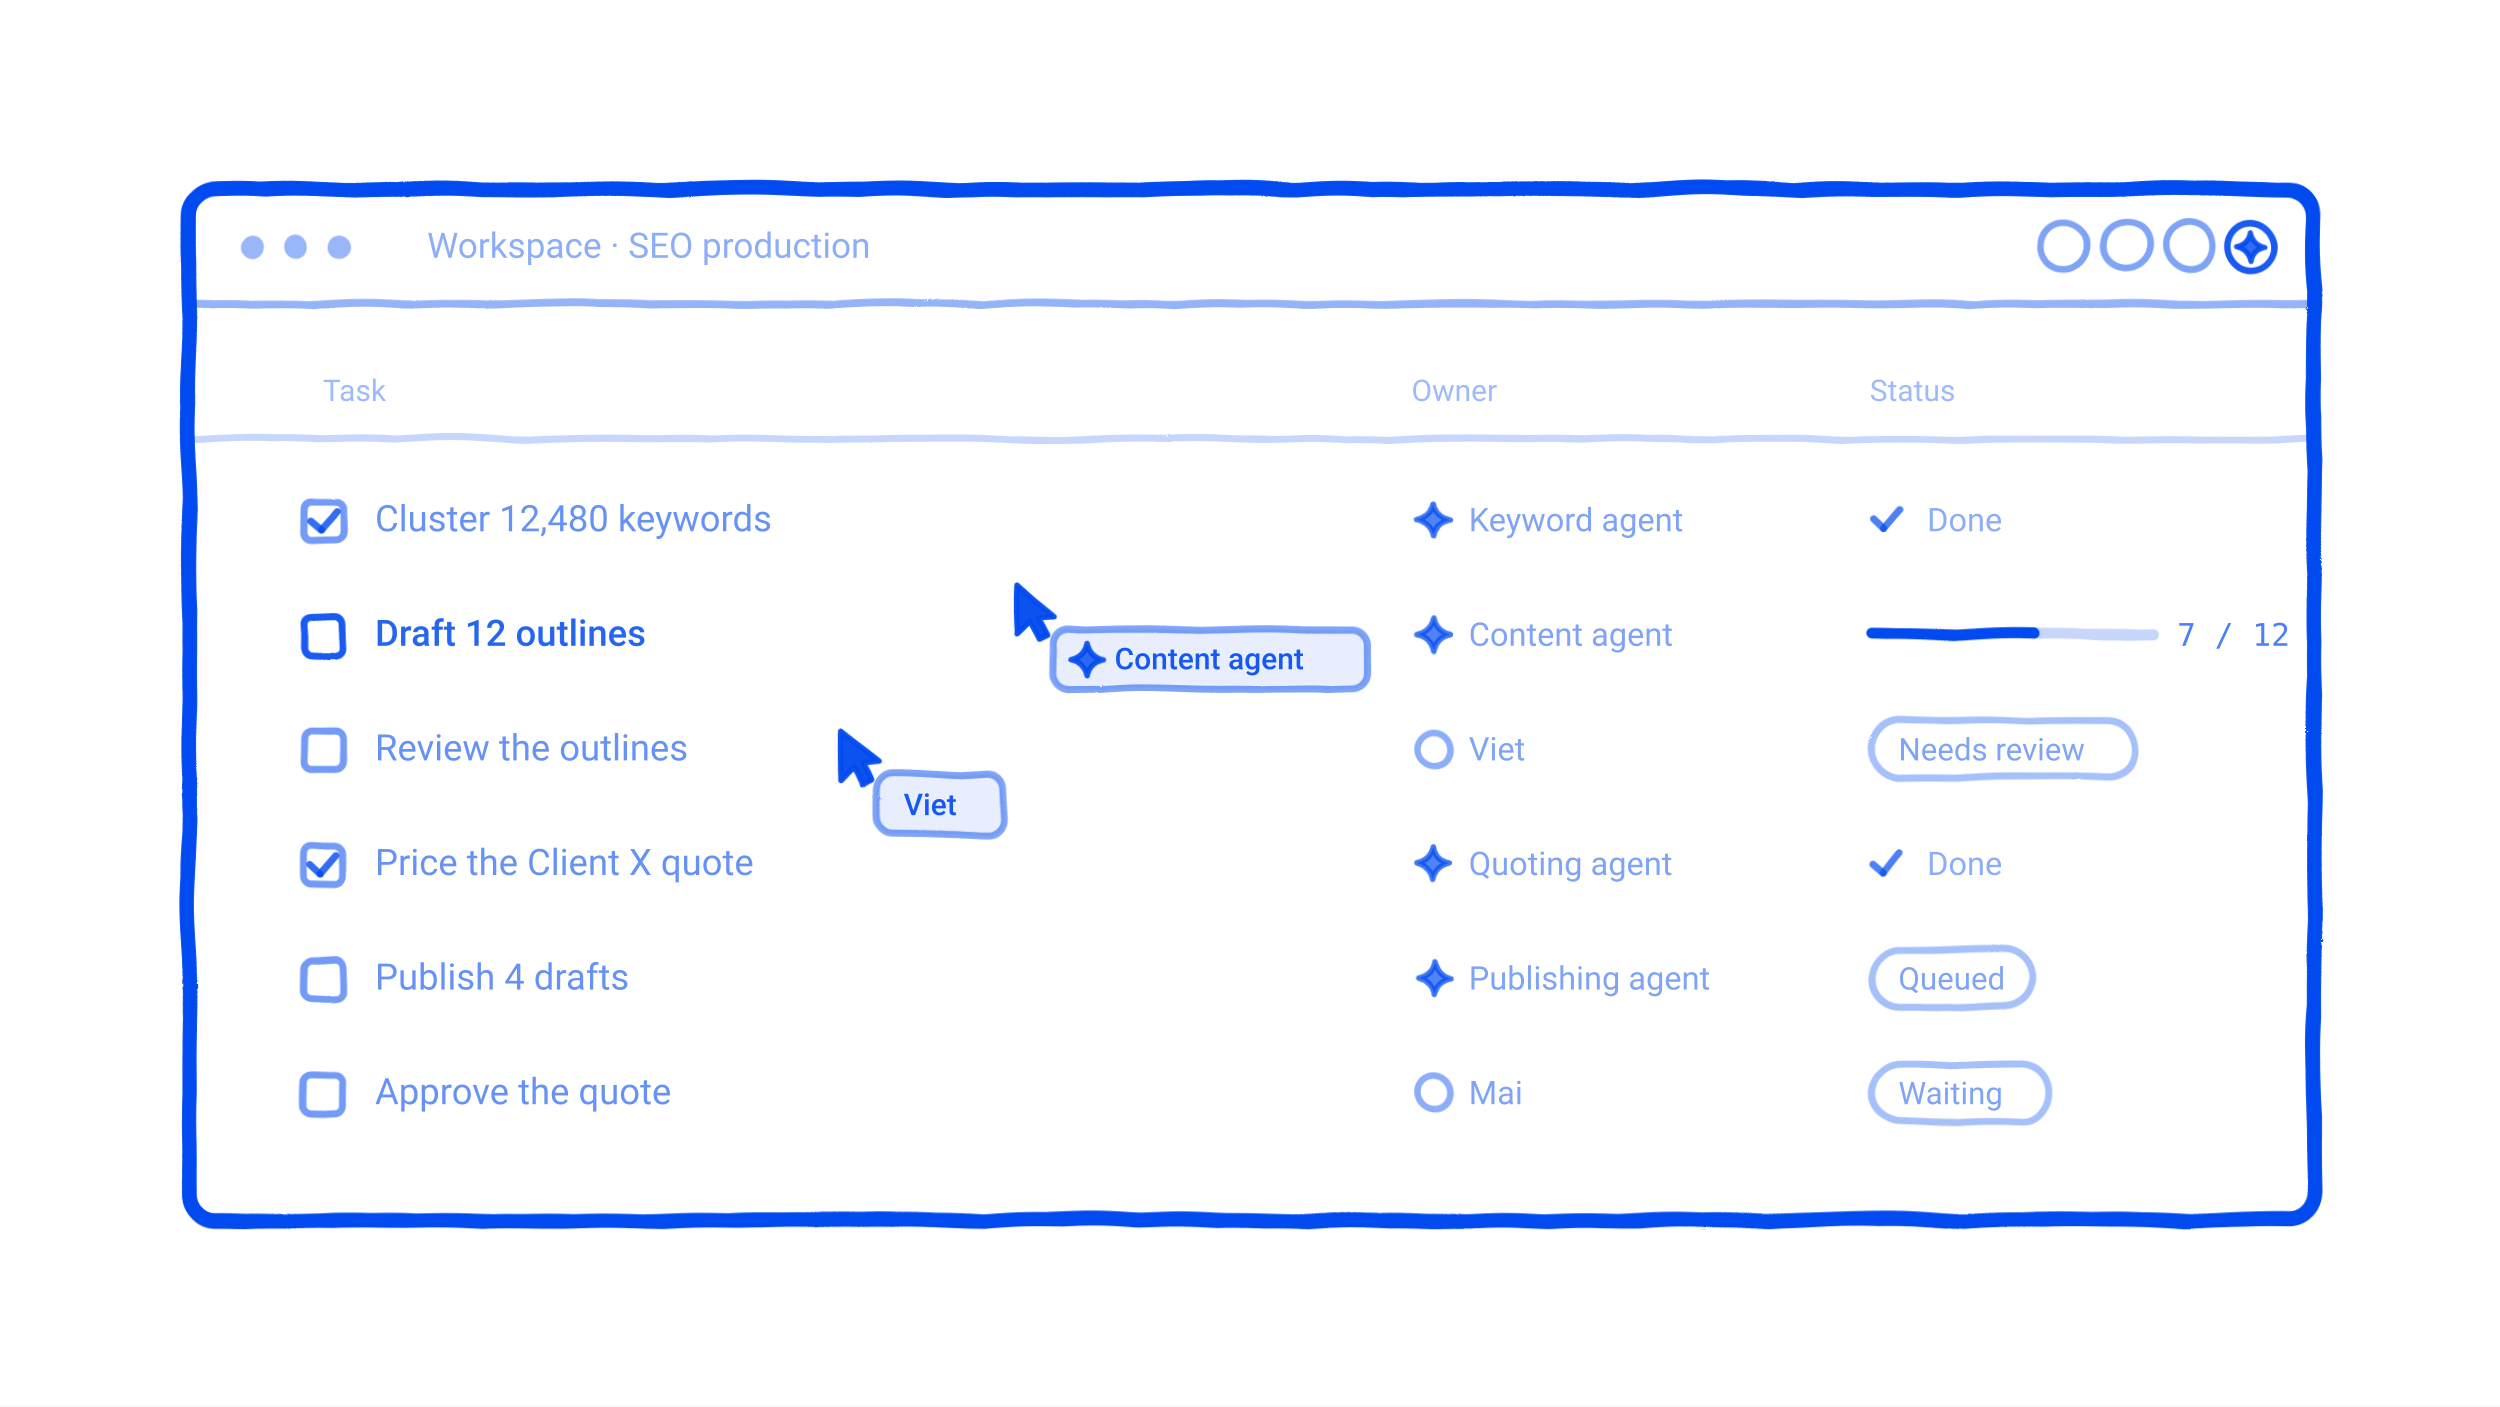
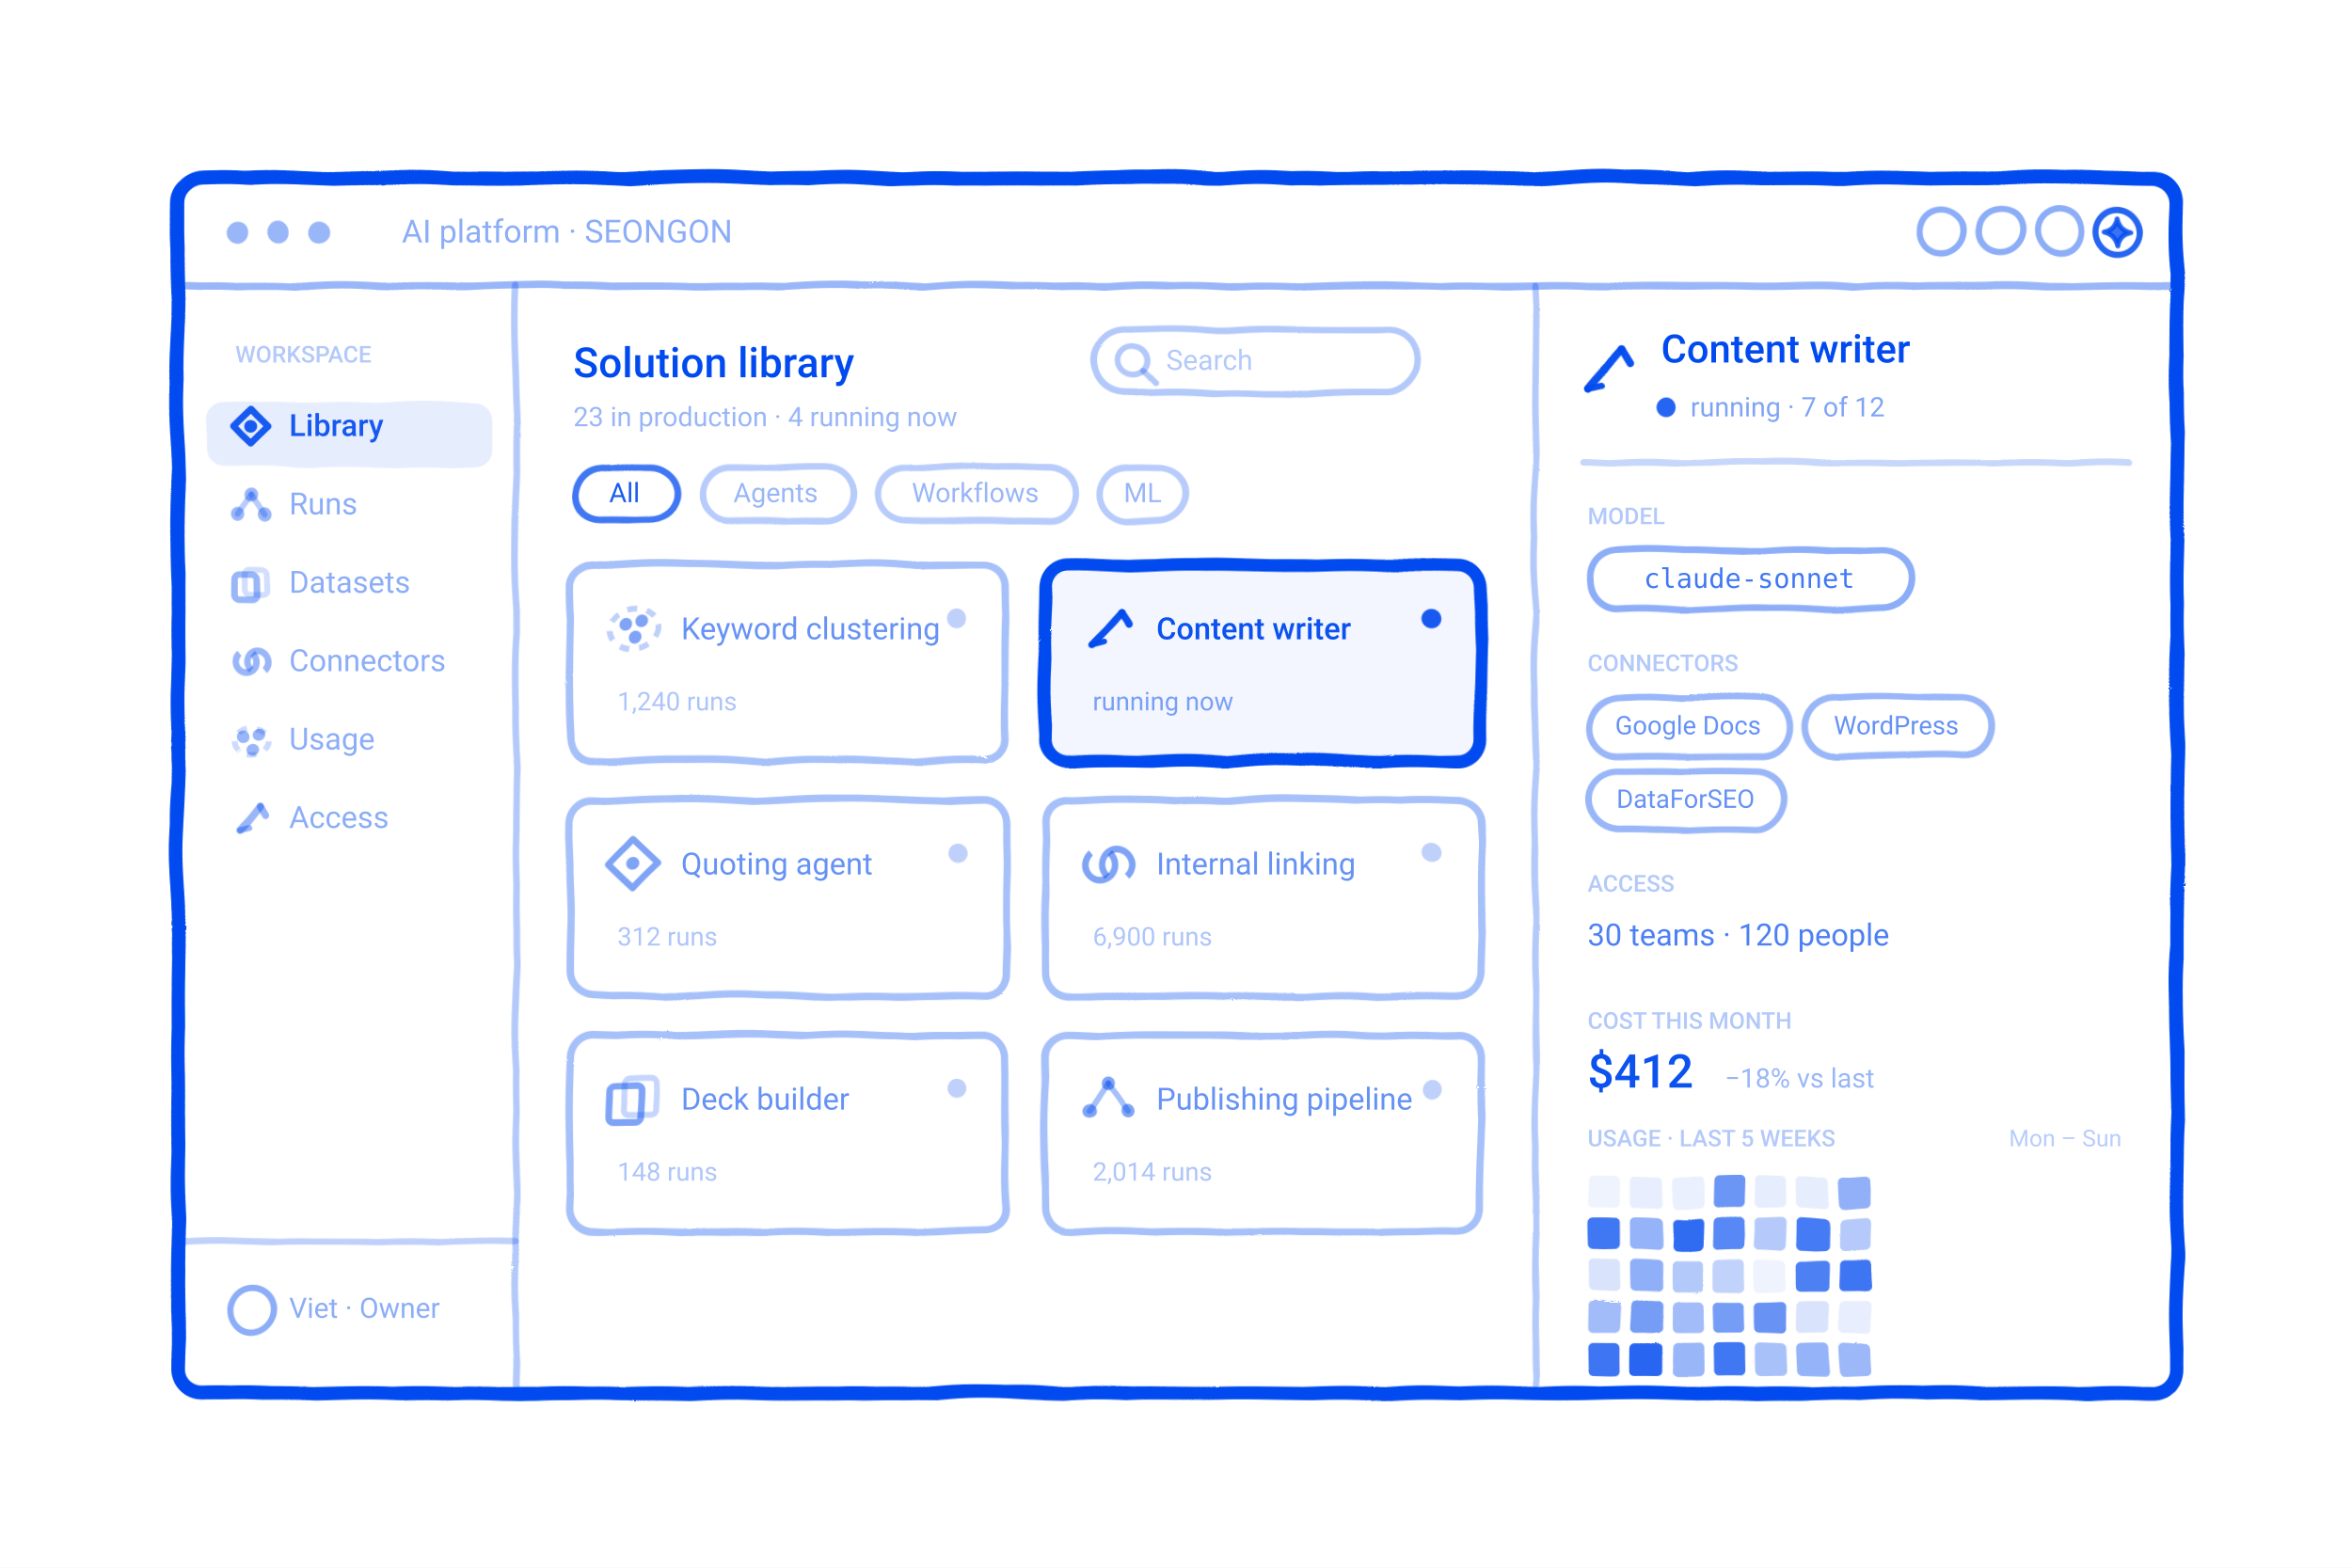
- <svg xmlns="http://www.w3.org/2000/svg" viewBox="0 0 960 540" width="960" height="540" role="img" stroke-linejoin="round">
+ <svg xmlns="http://www.w3.org/2000/svg" viewBox="0 0 960 640" width="960" height="640" role="img" stroke-linejoin="round">
  <defs>
    <filter id="rough" x="-20%" y="-20%" width="140%" height="140%">
      <feTurbulence type="turbulence" baseFrequency="0.016" numOctaves="2" seed="7" result="n" />
      <feDisplacementMap in="SourceGraphic" in2="n" scale="2.4" xChannelSelector="R" yChannelSelector="G" />
    </filter>
  </defs>
-   <rect width="960" height="540" fill="#FFFFFF" />
+   <rect width="960" height="640" fill="#FFFFFF" />
  <g filter="url(#rough)">
-     <rect x="72.0" y="72.0" width="816.0" height="396.0" rx="10" fill="none" stroke="#004AEF" stroke-opacity="1.00" stroke-width="5.7" />
-     <path d="M72.0,116.0 L888.0,116.0" fill="none" stroke="#004AEF" stroke-opacity="0.42" stroke-width="3.0" stroke-linecap="round" />
+     <rect x="72.0" y="72.0" width="816.0" height="496.0" rx="10" fill="none" stroke="#004AEF" stroke-opacity="1.00" stroke-width="5.7" />
+     <path d="M72.0,116.0 L888.0,116.0" fill="none" stroke="#004AEF" stroke-opacity="0.40" stroke-width="3.0" stroke-linecap="round" />
    <circle cx="96.0" cy="94.0" r="4.5" fill="#004AEF" fill-opacity="0.40" />
    <circle cx="113.0" cy="94.0" r="4.5" fill="#004AEF" fill-opacity="0.40" />
    <circle cx="130.0" cy="94.0" r="4.5" fill="#004AEF" fill-opacity="0.40" />
-     <circle cx="792.0" cy="94.0" r="9.0" fill="#FFFFFF" stroke="#004AEF" stroke-opacity="0.50" stroke-width="2.55" />
-     <circle cx="816.0" cy="94.0" r="9.0" fill="#FFFFFF" stroke="#004AEF" stroke-opacity="0.50" stroke-width="2.55" />
-     <circle cx="840.0" cy="94.0" r="9.0" fill="#FFFFFF" stroke="#004AEF" stroke-opacity="0.50" stroke-width="2.55" />
-     <circle cx="864.0" cy="94.0" r="9.0" fill="#FFFFFF" stroke="#004AEF" stroke-opacity="0.90" stroke-width="2.55" />
-     <path d="M864.0,88.6 Q864.9,93.1 869.4,94.0 Q864.9,94.9 864.0,99.4 Q863.1,94.9 858.6,94.0 Q863.1,93.1 864.0,88.6 Z" fill="#004AEF" fill-opacity="0.81" stroke="#004AEF" stroke-opacity="0.90" stroke-width="1.95" stroke-linejoin="round" />
-     <path d="M72.0,168.0 L888.0,168.0" fill="none" stroke="#004AEF" stroke-opacity="0.22" stroke-width="2.7" stroke-linecap="round" />
-     <rect x="116.0" y="192.0" width="15.0" height="15.0" rx="3" fill="none" stroke="#004AEF" stroke-opacity="0.55" stroke-width="2.7" />
-     <path d="M118.5,199.5 L122.5,203.1" fill="none" stroke="#004AEF" stroke-opacity="0.80" stroke-width="2.7" stroke-linecap="round" />
-     <path d="M122.5,203.1 L128.5,195.6" fill="none" stroke="#004AEF" stroke-opacity="0.80" stroke-width="2.7" stroke-linecap="round" />
-     <path d="M550.0,192.8 Q551.1,197.9 556.2,199.0 Q551.1,200.1 550.0,205.2 Q548.9,200.1 543.8,199.0 Q548.9,197.9 550.0,192.8 Z" fill="#004AEF" fill-opacity="0.68" stroke="#004AEF" stroke-opacity="0.75" stroke-width="2.1" stroke-linejoin="round" />
-     <path d="M719.0,199.0 L723.0,202.6" fill="none" stroke="#004AEF" stroke-opacity="0.70" stroke-width="2.7" stroke-linecap="round" />
-     <path d="M723.0,202.6 L729.0,195.1" fill="none" stroke="#004AEF" stroke-opacity="0.70" stroke-width="2.7" stroke-linecap="round" />
-     <rect x="116.0" y="236.0" width="15.0" height="15.0" rx="3" fill="none" stroke="#004AEF" stroke-opacity="0.90" stroke-width="2.7" />
-     <path d="M550.0,236.8 Q551.1,241.9 556.2,243.0 Q551.1,244.1 550.0,249.2 Q548.9,244.1 543.8,243.0 Q548.9,241.9 550.0,236.8 Z" fill="#004AEF" fill-opacity="0.68" stroke="#004AEF" stroke-opacity="0.75" stroke-width="2.1" stroke-linejoin="round" />
-     <path d="M718.0,243.0 L826.0,243.0" fill="none" stroke="#004AEF" stroke-opacity="0.22" stroke-width="4.2" stroke-linecap="round" />
-     <path d="M718.0,243.0 L780.6,243.0" fill="none" stroke="#004AEF" stroke-opacity="1.00" stroke-width="4.2" stroke-linecap="round" />
-     <rect x="116.0" y="280.0" width="15.0" height="15.0" rx="3" fill="none" stroke="#004AEF" stroke-opacity="0.55" stroke-width="2.7" />
-     <circle cx="550.0" cy="287.0" r="6.5" fill="#FFFFFF" stroke="#004AEF" stroke-opacity="0.45" stroke-width="2.55" />
-     <rect x="718.0" y="276.0" width="101.2" height="22.0" rx="11" fill="none" stroke="#004AEF" stroke-opacity="0.35" stroke-width="2.7" />
-     <rect x="116.0" y="324.0" width="15.0" height="15.0" rx="3" fill="none" stroke="#004AEF" stroke-opacity="0.55" stroke-width="2.7" />
-     <path d="M118.5,331.5 L122.5,335.1" fill="none" stroke="#004AEF" stroke-opacity="0.80" stroke-width="2.7" stroke-linecap="round" />
-     <path d="M122.5,335.1 L128.5,327.6" fill="none" stroke="#004AEF" stroke-opacity="0.80" stroke-width="2.7" stroke-linecap="round" />
-     <path d="M550.0,324.8 Q551.1,329.9 556.2,331.0 Q551.1,332.1 550.0,337.2 Q548.9,332.1 543.8,331.0 Q548.9,329.9 550.0,324.8 Z" fill="#004AEF" fill-opacity="0.68" stroke="#004AEF" stroke-opacity="0.75" stroke-width="2.1" stroke-linejoin="round" />
-     <path d="M719.0,331.0 L723.0,334.6" fill="none" stroke="#004AEF" stroke-opacity="0.70" stroke-width="2.7" stroke-linecap="round" />
-     <path d="M723.0,334.6 L729.0,327.1" fill="none" stroke="#004AEF" stroke-opacity="0.70" stroke-width="2.7" stroke-linecap="round" />
-     <rect x="116.0" y="368.0" width="15.0" height="15.0" rx="3" fill="none" stroke="#004AEF" stroke-opacity="0.55" stroke-width="2.7" />
-     <path d="M550.0,368.8 Q551.1,373.9 556.2,375.0 Q551.1,376.1 550.0,381.2 Q548.9,376.1 543.8,375.0 Q548.9,373.9 550.0,368.8 Z" fill="#004AEF" fill-opacity="0.68" stroke="#004AEF" stroke-opacity="0.75" stroke-width="2.1" stroke-linejoin="round" />
-     <rect x="718.0" y="364.0" width="61.6" height="22.0" rx="11" fill="none" stroke="#004AEF" stroke-opacity="0.35" stroke-width="2.7" />
-     <rect x="116.0" y="412.0" width="15.0" height="15.0" rx="3" fill="none" stroke="#004AEF" stroke-opacity="0.55" stroke-width="2.7" />
-     <circle cx="550.0" cy="419.0" r="6.5" fill="#FFFFFF" stroke="#004AEF" stroke-opacity="0.45" stroke-width="2.55" />
-     <rect x="718.0" y="408.0" width="68.2" height="22.0" rx="11" fill="none" stroke="#004AEF" stroke-opacity="0.35" stroke-width="2.7" />
-     <path d="M390,224 L390,243 L395.2,238.2 L398.6,245 L402,243.4 L398.6,236.8 L404.6,236.4 Z" fill="#004AEF" fill-opacity="0.95" stroke="#004AEF" stroke-opacity="0.95" stroke-width="2.1" stroke-linejoin="round" />
-     <rect x="404.0" y="241.0" width="121.1" height="23.0" rx="6" fill="#FFFFFF" />
-     <rect x="404.0" y="241.0" width="121.1" height="23.0" rx="6" fill="#004AEF" fill-opacity="0.09" stroke="#004AEF" stroke-opacity="0.50" stroke-width="2.7" />
-     <path d="M417.0,246.3 Q418.1,251.4 423.2,252.5 Q418.1,253.6 417.0,258.7 Q415.9,253.6 410.8,252.5 Q415.9,251.4 417.0,246.3 Z" fill="#004AEF" fill-opacity="0.81" stroke="#004AEF" stroke-opacity="0.90" stroke-width="2.1" stroke-linejoin="round" />
-     <path d="M322,280 L322,299 L327.2,294.2 L330.6,301 L334,299.4 L330.6,292.8 L336.6,292.4 Z" fill="#004AEF" fill-opacity="0.95" stroke="#004AEF" stroke-opacity="0.95" stroke-width="2.1" stroke-linejoin="round" />
-     <rect x="336.0" y="297.0" width="48.8" height="23.0" rx="6" fill="#FFFFFF" />
-     <rect x="336.0" y="297.0" width="48.8" height="23.0" rx="6" fill="#004AEF" fill-opacity="0.09" stroke="#004AEF" stroke-opacity="0.50" stroke-width="2.7" />
+     <circle cx="792.0" cy="94.0" r="9.0" fill="#FFFFFF" stroke="#004AEF" stroke-opacity="0.45" stroke-width="2.55" />
+     <circle cx="816.0" cy="94.0" r="9.0" fill="#FFFFFF" stroke="#004AEF" stroke-opacity="0.45" stroke-width="2.55" />
+     <circle cx="840.0" cy="94.0" r="9.0" fill="#FFFFFF" stroke="#004AEF" stroke-opacity="0.45" stroke-width="2.55" />
+     <circle cx="864.0" cy="94.0" r="9.0" fill="#FFFFFF" stroke="#004AEF" stroke-opacity="0.85" stroke-width="2.55" />
+     <path d="M864.0,88.6 Q864.9,93.1 869.4,94.0 Q864.9,94.9 864.0,99.4 Q863.1,94.9 858.6,94.0 Q863.1,93.1 864.0,88.6 Z" fill="#004AEF" fill-opacity="0.77" stroke="#004AEF" stroke-opacity="0.85" stroke-width="1.95" stroke-linejoin="round" />
+     <path d="M210.0,116.0 L210.0,568.0" fill="none" stroke="#004AEF" stroke-opacity="0.30" stroke-width="2.7" stroke-linecap="round" />
+     <rect x="84.0" y="164.0" width="116.0" height="26.0" rx="7" fill="#004AEF" fill-opacity="0.10" stroke="#004AEF" stroke-opacity="0.00" stroke-width="3.0" />
+     <path d="M102,167 L109,174 L102,181 L95,174 Z" fill="none" stroke="#004AEF" stroke-opacity="0.90" stroke-width="2.7" stroke-linejoin="round" />
+     <circle cx="102.0" cy="174.0" r="2.6" fill="#004AEF" fill-opacity="0.90" />
+     <path d="M96.4,209.5 L102.0,201.8" fill="none" stroke="#004AEF" stroke-opacity="0.28" stroke-width="2.4" stroke-linecap="round" />
+     <path d="M102.0,201.8 L107.6,209.5" fill="none" stroke="#004AEF" stroke-opacity="0.28" stroke-width="2.4" stroke-linecap="round" />
+     <circle cx="96.4" cy="209.5" r="2.8" fill="#004AEF" fill-opacity="0.40" />
+     <circle cx="102.0" cy="201.8" r="2.8" fill="#004AEF" fill-opacity="0.40" />
+     <circle cx="107.6" cy="209.5" r="2.8" fill="#004AEF" fill-opacity="0.40" />
+     <rect x="99.2" y="232.1" width="9.1" height="10.5" rx="2" fill="none" stroke="#004AEF" stroke-opacity="0.18" stroke-width="2.4" />
+     <rect x="95.0" y="234.2" width="9.1" height="10.5" rx="2" fill="none" stroke="#004AEF" stroke-opacity="0.40" stroke-width="2.7" />
+     <path d="M102.3,266.7 A4.34,4.34 0 1 1 96.8,266.7" fill="none" stroke="#004AEF" stroke-opacity="0.40" stroke-width="2.7" stroke-linecap="butt" />
+     <path d="M101.7,273.3 A4.34,4.34 0 1 1 107.2,273.3" fill="none" stroke="#004AEF" stroke-opacity="0.40" stroke-width="2.7" stroke-linecap="butt" />
+     <ellipse cx="102.0" cy="302.0" rx="7.0" ry="5.7" fill="none" stroke="#004AEF" stroke-opacity="0.20" stroke-width="2.4" stroke-dasharray="4 4" />
+     <circle cx="98.5" cy="300.0" r="2.6" fill="#004AEF" fill-opacity="0.40" />
+     <circle cx="105.0" cy="299.0" r="2.6" fill="#004AEF" fill-opacity="0.40" />
+     <circle cx="102.5" cy="305.5" r="2.6" fill="#004AEF" fill-opacity="0.40" />
+     <path d="M97.1,338.9 L105.5,329.1" fill="none" stroke="#004AEF" stroke-opacity="0.40" stroke-width="3.0" stroke-linecap="round" />
+     <path d="M105.5,329.1 L107.6,332.6" fill="none" stroke="#004AEF" stroke-opacity="0.40" stroke-width="3.0" stroke-linecap="round" />
+     <path d="M97.1,338.9 L100.6,337.9" fill="none" stroke="#004AEF" stroke-opacity="0.40" stroke-width="2.4" stroke-linecap="round" />
+     <path d="M72.0,506.0 L210.0,506.0" fill="none" stroke="#004AEF" stroke-opacity="0.25" stroke-width="2.7" stroke-linecap="round" />
+     <circle cx="102.0" cy="534.0" r="9.0" fill="#FFFFFF" stroke="#004AEF" stroke-opacity="0.45" stroke-width="2.55" />
+     <rect x="446.0" y="134.0" width="132.0" height="26.0" rx="13.0" fill="none" stroke="#004AEF" stroke-opacity="0.30" stroke-width="2.7" />
+     <circle cx="462.0" cy="147.0" r="6.0" fill="none" stroke="#004AEF" stroke-opacity="0.30" stroke-width="2.4" />
+     <path d="M466.3,151.3 L471.3,156.3" fill="none" stroke="#004AEF" stroke-opacity="0.30" stroke-width="2.4" stroke-linecap="round" />
+     <rect x="234.0" y="190.0" width="41.8" height="22.0" rx="11.0" fill="none" stroke="#004AEF" stroke-opacity="0.75" stroke-width="2.7" />
+     <rect x="285.8" y="190.0" width="61.6" height="22.0" rx="11.0" fill="none" stroke="#004AEF" stroke-opacity="0.28" stroke-width="2.7" />
+     <rect x="357.4" y="190.0" width="81.4" height="22.0" rx="11.0" fill="none" stroke="#004AEF" stroke-opacity="0.28" stroke-width="2.7" />
+     <rect x="448.8" y="190.0" width="35.2" height="22.0" rx="11.0" fill="none" stroke="#004AEF" stroke-opacity="0.28" stroke-width="2.7" />
+     <rect x="232.0" y="230.0" width="178.0" height="80.0" rx="9" fill="none" stroke="#004AEF" stroke-opacity="0.35" stroke-width="3.0" />
+     <ellipse cx="258.0" cy="256.0" rx="10.0" ry="8.2" fill="none" stroke="#004AEF" stroke-opacity="0.25" stroke-width="2.4" stroke-dasharray="4 4" />
+     <circle cx="254.5" cy="254.0" r="2.6" fill="#004AEF" fill-opacity="0.50" />
+     <circle cx="261.0" cy="253.0" r="2.6" fill="#004AEF" fill-opacity="0.50" />
+     <circle cx="258.5" cy="259.5" r="2.6" fill="#004AEF" fill-opacity="0.50" />
+     <circle cx="390.0" cy="252.0" r="4.0" fill="#004AEF" fill-opacity="0.25" />
+     <rect x="426.0" y="230.0" width="178.0" height="80.0" rx="9" fill="#004AEF" fill-opacity="0.05" stroke="#004AEF" stroke-opacity="1.00" stroke-width="5.1" />
+     <path d="M445.0,263.0 L457.0,249.0" fill="none" stroke="#004AEF" stroke-opacity="0.95" stroke-width="3.0" stroke-linecap="round" />
+     <path d="M457.0,249.0 L460.0,254.0" fill="none" stroke="#004AEF" stroke-opacity="0.95" stroke-width="3.0" stroke-linecap="round" />
+     <path d="M445.0,263.0 L450.0,261.5" fill="none" stroke="#004AEF" stroke-opacity="0.95" stroke-width="2.4" stroke-linecap="round" />
+     <circle cx="584.0" cy="252.0" r="4.0" fill="#004AEF" fill-opacity="0.90" />
+     <rect x="232.0" y="326.0" width="178.0" height="80.0" rx="9" fill="none" stroke="#004AEF" stroke-opacity="0.35" stroke-width="3.0" />
+     <path d="M258,342 L268,352 L258,362 L248,352 Z" fill="none" stroke="#004AEF" stroke-opacity="0.50" stroke-width="2.7" stroke-linejoin="round" />
+     <circle cx="258.0" cy="352.0" r="2.6" fill="#004AEF" fill-opacity="0.50" />
+     <circle cx="390.0" cy="348.0" r="4.0" fill="#004AEF" fill-opacity="0.25" />
+     <rect x="426.0" y="326.0" width="178.0" height="80.0" rx="9" fill="none" stroke="#004AEF" stroke-opacity="0.35" stroke-width="3.0" />
+     <path d="M452.5,347.3 A6.2,6.2 0 1 1 444.5,347.3" fill="none" stroke="#004AEF" stroke-opacity="0.50" stroke-width="2.7" stroke-linecap="butt" />
+     <path d="M451.5,356.7 A6.2,6.2 0 1 1 459.5,356.7" fill="none" stroke="#004AEF" stroke-opacity="0.50" stroke-width="2.7" stroke-linecap="butt" />
+     <circle cx="584.0" cy="348.0" r="4.0" fill="#004AEF" fill-opacity="0.25" />
+     <rect x="232.0" y="422.0" width="178.0" height="80.0" rx="9" fill="none" stroke="#004AEF" stroke-opacity="0.35" stroke-width="3.0" />
+     <rect x="254.0" y="439.5" width="13.0" height="15.0" rx="2" fill="none" stroke="#004AEF" stroke-opacity="0.23" stroke-width="2.4" />
+     <rect x="248.0" y="442.5" width="13.0" height="15.0" rx="2" fill="none" stroke="#004AEF" stroke-opacity="0.50" stroke-width="2.7" />
+     <circle cx="390.0" cy="444.0" r="4.0" fill="#004AEF" fill-opacity="0.25" />
+     <rect x="426.0" y="422.0" width="178.0" height="80.0" rx="9" fill="none" stroke="#004AEF" stroke-opacity="0.35" stroke-width="3.0" />
+     <path d="M444.0,453.0 L452.0,442.0" fill="none" stroke="#004AEF" stroke-opacity="0.35" stroke-width="2.4" stroke-linecap="round" />
+     <path d="M452.0,442.0 L460.0,453.0" fill="none" stroke="#004AEF" stroke-opacity="0.35" stroke-width="2.4" stroke-linecap="round" />
+     <circle cx="444.0" cy="453.0" r="2.8" fill="#004AEF" fill-opacity="0.50" />
+     <circle cx="452.0" cy="442.0" r="2.8" fill="#004AEF" fill-opacity="0.50" />
+     <circle cx="460.0" cy="453.0" r="2.8" fill="#004AEF" fill-opacity="0.50" />
+     <circle cx="584.0" cy="444.0" r="4.0" fill="#004AEF" fill-opacity="0.25" />
+     <path d="M626.0,116.0 L626.0,568.0" fill="none" stroke="#004AEF" stroke-opacity="0.30" stroke-width="2.7" stroke-linecap="round" />
+     <path d="M647.6,158.4 L662.0,141.6" fill="none" stroke="#004AEF" stroke-opacity="0.95" stroke-width="3.0" stroke-linecap="round" />
+     <path d="M662.0,141.6 L665.6,147.6" fill="none" stroke="#004AEF" stroke-opacity="0.95" stroke-width="3.0" stroke-linecap="round" />
+     <path d="M647.6,158.4 L653.6,156.6" fill="none" stroke="#004AEF" stroke-opacity="0.95" stroke-width="2.4" stroke-linecap="round" />
+     <circle cx="680.0" cy="166.0" r="4.0" fill="#004AEF" fill-opacity="0.85" />
+     <path d="M646.0,188.0 L868.0,188.0" fill="none" stroke="#004AEF" stroke-opacity="0.22" stroke-width="2.7" stroke-linecap="round" />
+     <rect x="648.0" y="224.0" width="132.0" height="24.0" rx="12.0" fill="none" stroke="#004AEF" stroke-opacity="0.45" stroke-width="2.7" />
+     <rect x="648.0" y="284.0" width="82.0" height="24.0" rx="12.0" fill="none" stroke="#004AEF" stroke-opacity="0.40" stroke-width="2.7" />
+     <rect x="736.0" y="284.0" width="76.0" height="24.0" rx="12.0" fill="none" stroke="#004AEF" stroke-opacity="0.40" stroke-width="2.7" />
+     <rect x="648.0" y="314.0" width="80.0" height="24.0" rx="12.0" fill="none" stroke="#004AEF" stroke-opacity="0.40" stroke-width="2.7" />
+     <rect x="648.0" y="480.0" width="13.0" height="13.0" rx="2" fill="#004AEF" fill-opacity="0.07" stroke="#004AEF" stroke-opacity="0.00" stroke-width="3.0" />
+     <rect x="665.0" y="480.0" width="13.0" height="13.0" rx="2" fill="#004AEF" fill-opacity="0.09" stroke="#004AEF" stroke-opacity="0.00" stroke-width="3.0" />
+     <rect x="682.0" y="480.0" width="13.0" height="13.0" rx="2" fill="#004AEF" fill-opacity="0.08" stroke="#004AEF" stroke-opacity="0.00" stroke-width="3.0" />
+     <rect x="699.0" y="480.0" width="13.0" height="13.0" rx="2" fill="#004AEF" fill-opacity="0.58" stroke="#004AEF" stroke-opacity="0.00" stroke-width="3.0" />
+     <rect x="716.0" y="480.0" width="13.0" height="13.0" rx="2" fill="#004AEF" fill-opacity="0.10" stroke="#004AEF" stroke-opacity="0.00" stroke-width="3.0" />
+     <rect x="733.0" y="480.0" width="13.0" height="13.0" rx="2" fill="#004AEF" fill-opacity="0.10" stroke="#004AEF" stroke-opacity="0.00" stroke-width="3.0" />
+     <rect x="750.0" y="480.0" width="13.0" height="13.0" rx="2" fill="#004AEF" fill-opacity="0.43" stroke="#004AEF" stroke-opacity="0.00" stroke-width="3.0" />
+     <rect x="648.0" y="497.0" width="13.0" height="13.0" rx="2" fill="#004AEF" fill-opacity="0.75" stroke="#004AEF" stroke-opacity="0.00" stroke-width="3.0" />
+     <rect x="665.0" y="497.0" width="13.0" height="13.0" rx="2" fill="#004AEF" fill-opacity="0.42" stroke="#004AEF" stroke-opacity="0.00" stroke-width="3.0" />
+     <rect x="682.0" y="497.0" width="13.0" height="13.0" rx="2" fill="#004AEF" fill-opacity="0.81" stroke="#004AEF" stroke-opacity="0.00" stroke-width="3.0" />
+     <rect x="699.0" y="497.0" width="13.0" height="13.0" rx="2" fill="#004AEF" fill-opacity="0.66" stroke="#004AEF" stroke-opacity="0.00" stroke-width="3.0" />
+     <rect x="716.0" y="497.0" width="13.0" height="13.0" rx="2" fill="#004AEF" fill-opacity="0.29" stroke="#004AEF" stroke-opacity="0.00" stroke-width="3.0" />
+     <rect x="733.0" y="497.0" width="13.0" height="13.0" rx="2" fill="#004AEF" fill-opacity="0.73" stroke="#004AEF" stroke-opacity="0.00" stroke-width="3.0" />
+     <rect x="750.0" y="497.0" width="13.0" height="13.0" rx="2" fill="#004AEF" fill-opacity="0.29" stroke="#004AEF" stroke-opacity="0.00" stroke-width="3.0" />
+     <rect x="648.0" y="514.0" width="13.0" height="13.0" rx="2" fill="#004AEF" fill-opacity="0.15" stroke="#004AEF" stroke-opacity="0.00" stroke-width="3.0" />
+     <rect x="665.0" y="514.0" width="13.0" height="13.0" rx="2" fill="#004AEF" fill-opacity="0.44" stroke="#004AEF" stroke-opacity="0.00" stroke-width="3.0" />
+     <rect x="682.0" y="514.0" width="13.0" height="13.0" rx="2" fill="#004AEF" fill-opacity="0.30" stroke="#004AEF" stroke-opacity="0.00" stroke-width="3.0" />
+     <rect x="699.0" y="514.0" width="13.0" height="13.0" rx="2" fill="#004AEF" fill-opacity="0.24" stroke="#004AEF" stroke-opacity="0.00" stroke-width="3.0" />
+     <rect x="716.0" y="514.0" width="13.0" height="13.0" rx="2" fill="#004AEF" fill-opacity="0.07" stroke="#004AEF" stroke-opacity="0.00" stroke-width="3.0" />
+     <rect x="733.0" y="514.0" width="13.0" height="13.0" rx="2" fill="#004AEF" fill-opacity="0.70" stroke="#004AEF" stroke-opacity="0.00" stroke-width="3.0" />
+     <rect x="750.0" y="514.0" width="13.0" height="13.0" rx="2" fill="#004AEF" fill-opacity="0.76" stroke="#004AEF" stroke-opacity="0.00" stroke-width="3.0" />
+     <rect x="648.0" y="531.0" width="13.0" height="13.0" rx="2" fill="#004AEF" fill-opacity="0.37" stroke="#004AEF" stroke-opacity="0.00" stroke-width="3.0" />
+     <rect x="665.0" y="531.0" width="13.0" height="13.0" rx="2" fill="#004AEF" fill-opacity="0.54" stroke="#004AEF" stroke-opacity="0.00" stroke-width="3.0" />
+     <rect x="682.0" y="531.0" width="13.0" height="13.0" rx="2" fill="#004AEF" fill-opacity="0.37" stroke="#004AEF" stroke-opacity="0.00" stroke-width="3.0" />
+     <rect x="699.0" y="531.0" width="13.0" height="13.0" rx="2" fill="#004AEF" fill-opacity="0.54" stroke="#004AEF" stroke-opacity="0.00" stroke-width="3.0" />
+     <rect x="716.0" y="531.0" width="13.0" height="13.0" rx="2" fill="#004AEF" fill-opacity="0.59" stroke="#004AEF" stroke-opacity="0.00" stroke-width="3.0" />
+     <rect x="733.0" y="531.0" width="13.0" height="13.0" rx="2" fill="#004AEF" fill-opacity="0.15" stroke="#004AEF" stroke-opacity="0.00" stroke-width="3.0" />
+     <rect x="750.0" y="531.0" width="13.0" height="13.0" rx="2" fill="#004AEF" fill-opacity="0.09" stroke="#004AEF" stroke-opacity="0.00" stroke-width="3.0" />
+     <rect x="648.0" y="548.0" width="13.0" height="13.0" rx="2" fill="#004AEF" fill-opacity="0.76" stroke="#004AEF" stroke-opacity="0.00" stroke-width="3.0" />
+     <rect x="665.0" y="548.0" width="13.0" height="13.0" rx="2" fill="#004AEF" fill-opacity="0.84" stroke="#004AEF" stroke-opacity="0.00" stroke-width="3.0" />
+     <rect x="682.0" y="548.0" width="13.0" height="13.0" rx="2" fill="#004AEF" fill-opacity="0.40" stroke="#004AEF" stroke-opacity="0.00" stroke-width="3.0" />
+     <rect x="699.0" y="548.0" width="13.0" height="13.0" rx="2" fill="#004AEF" fill-opacity="0.75" stroke="#004AEF" stroke-opacity="0.00" stroke-width="3.0" />
+     <rect x="716.0" y="548.0" width="13.0" height="13.0" rx="2" fill="#004AEF" fill-opacity="0.34" stroke="#004AEF" stroke-opacity="0.00" stroke-width="3.0" />
+     <rect x="733.0" y="548.0" width="13.0" height="13.0" rx="2" fill="#004AEF" fill-opacity="0.42" stroke="#004AEF" stroke-opacity="0.00" stroke-width="3.0" />
+     <rect x="750.0" y="548.0" width="13.0" height="13.0" rx="2" fill="#004AEF" fill-opacity="0.39" stroke="#004AEF" stroke-opacity="0.00" stroke-width="3.0" />
  </g>
-   <text x="164.0" y="99.0" font-family="system-ui, -apple-system, Segoe UI, Roboto, Helvetica, Arial, sans-serif" font-size="13.5" font-weight="400" fill="#004AEF" fill-opacity="0.45" text-anchor="start" xml:space="preserve">Workspace · SEO production</text>
-   <text x="124.0" y="154.0" font-family="system-ui, -apple-system, Segoe UI, Roboto, Helvetica, Arial, sans-serif" font-size="11.5" font-weight="400" fill="#004AEF" fill-opacity="0.38" text-anchor="start" xml:space="preserve">Task</text>
-   <text x="542.0" y="154.0" font-family="system-ui, -apple-system, Segoe UI, Roboto, Helvetica, Arial, sans-serif" font-size="11.5" font-weight="400" fill="#004AEF" fill-opacity="0.38" text-anchor="start" xml:space="preserve">Owner</text>
-   <text x="718.0" y="154.0" font-family="system-ui, -apple-system, Segoe UI, Roboto, Helvetica, Arial, sans-serif" font-size="11.5" font-weight="400" fill="#004AEF" fill-opacity="0.38" text-anchor="start" xml:space="preserve">Status</text>
-   <text x="144.0" y="204.0" font-family="system-ui, -apple-system, Segoe UI, Roboto, Helvetica, Arial, sans-serif" font-size="14" font-weight="400" fill="#004AEF" fill-opacity="0.60" text-anchor="start" xml:space="preserve">Cluster 12,480 keywords</text>
-   <text x="564.0" y="204.0" font-family="system-ui, -apple-system, Segoe UI, Roboto, Helvetica, Arial, sans-serif" font-size="12.5" font-weight="400" fill="#004AEF" fill-opacity="0.50" text-anchor="start" xml:space="preserve">Keyword agent</text>
-   <text x="740.0" y="204.0" font-family="system-ui, -apple-system, Segoe UI, Roboto, Helvetica, Arial, sans-serif" font-size="12.5" font-weight="400" fill="#004AEF" fill-opacity="0.45" text-anchor="start" xml:space="preserve">Done</text>
-   <text x="144.0" y="248.0" font-family="system-ui, -apple-system, Segoe UI, Roboto, Helvetica, Arial, sans-serif" font-size="14" font-weight="500" fill="#004AEF" fill-opacity="0.85" text-anchor="start" xml:space="preserve">Draft 12 outlines</text>
-   <text x="564.0" y="248.0" font-family="system-ui, -apple-system, Segoe UI, Roboto, Helvetica, Arial, sans-serif" font-size="12.5" font-weight="400" fill="#004AEF" fill-opacity="0.50" text-anchor="start" xml:space="preserve">Content agent</text>
-   <text x="836.0" y="248.0" font-family="ui-monospace, SFMono-Regular, Menlo, Consolas, monospace" font-size="12" font-weight="400" fill="#004AEF" fill-opacity="0.70" text-anchor="start" xml:space="preserve">7 / 12</text>
-   <text x="144.0" y="292.0" font-family="system-ui, -apple-system, Segoe UI, Roboto, Helvetica, Arial, sans-serif" font-size="14" font-weight="400" fill="#004AEF" fill-opacity="0.60" text-anchor="start" xml:space="preserve">Review the outlines</text>
-   <text x="564.0" y="292.0" font-family="system-ui, -apple-system, Segoe UI, Roboto, Helvetica, Arial, sans-serif" font-size="12.5" font-weight="400" fill="#004AEF" fill-opacity="0.50" text-anchor="start" xml:space="preserve">Viet</text>
-   <text x="729.0" y="292.0" font-family="system-ui, -apple-system, Segoe UI, Roboto, Helvetica, Arial, sans-serif" font-size="12" font-weight="400" fill="#004AEF" fill-opacity="0.50" text-anchor="start" xml:space="preserve">Needs review</text>
-   <text x="144.0" y="336.0" font-family="system-ui, -apple-system, Segoe UI, Roboto, Helvetica, Arial, sans-serif" font-size="14" font-weight="400" fill="#004AEF" fill-opacity="0.60" text-anchor="start" xml:space="preserve">Price the Client X quote</text>
-   <text x="564.0" y="336.0" font-family="system-ui, -apple-system, Segoe UI, Roboto, Helvetica, Arial, sans-serif" font-size="12.5" font-weight="400" fill="#004AEF" fill-opacity="0.50" text-anchor="start" xml:space="preserve">Quoting agent</text>
-   <text x="740.0" y="336.0" font-family="system-ui, -apple-system, Segoe UI, Roboto, Helvetica, Arial, sans-serif" font-size="12.5" font-weight="400" fill="#004AEF" fill-opacity="0.45" text-anchor="start" xml:space="preserve">Done</text>
-   <text x="144.0" y="380.0" font-family="system-ui, -apple-system, Segoe UI, Roboto, Helvetica, Arial, sans-serif" font-size="14" font-weight="400" fill="#004AEF" fill-opacity="0.60" text-anchor="start" xml:space="preserve">Publish 4 drafts</text>
-   <text x="564.0" y="380.0" font-family="system-ui, -apple-system, Segoe UI, Roboto, Helvetica, Arial, sans-serif" font-size="12.5" font-weight="400" fill="#004AEF" fill-opacity="0.50" text-anchor="start" xml:space="preserve">Publishing agent</text>
-   <text x="729.0" y="380.0" font-family="system-ui, -apple-system, Segoe UI, Roboto, Helvetica, Arial, sans-serif" font-size="12" font-weight="400" fill="#004AEF" fill-opacity="0.50" text-anchor="start" xml:space="preserve">Queued</text>
-   <text x="144.0" y="424.0" font-family="system-ui, -apple-system, Segoe UI, Roboto, Helvetica, Arial, sans-serif" font-size="14" font-weight="400" fill="#004AEF" fill-opacity="0.60" text-anchor="start" xml:space="preserve">Approve the quote</text>
-   <text x="564.0" y="424.0" font-family="system-ui, -apple-system, Segoe UI, Roboto, Helvetica, Arial, sans-serif" font-size="12.5" font-weight="400" fill="#004AEF" fill-opacity="0.50" text-anchor="start" xml:space="preserve">Mai</text>
-   <text x="729.0" y="424.0" font-family="system-ui, -apple-system, Segoe UI, Roboto, Helvetica, Arial, sans-serif" font-size="12" font-weight="400" fill="#004AEF" fill-opacity="0.50" text-anchor="start" xml:space="preserve">Waiting</text>
-   <text x="428.0" y="257.0" font-family="system-ui, -apple-system, Segoe UI, Roboto, Helvetica, Arial, sans-serif" font-size="11.5" font-weight="500" fill="#004AEF" fill-opacity="0.90" text-anchor="start" xml:space="preserve">Content agent</text>
-   <text x="347.0" y="313.0" font-family="system-ui, -apple-system, Segoe UI, Roboto, Helvetica, Arial, sans-serif" font-size="11.5" font-weight="500" fill="#004AEF" fill-opacity="0.90" text-anchor="start" xml:space="preserve">Viet</text>
+   <text x="164.0" y="99.0" font-family="system-ui, -apple-system, Segoe UI, Roboto, Helvetica, Arial, sans-serif" font-size="13" font-weight="400" fill="#004AEF" fill-opacity="0.45" text-anchor="start" xml:space="preserve">AI platform · SEONGON</text>
+   <text x="96.0" y="148.0" font-family="system-ui, -apple-system, Segoe UI, Roboto, Helvetica, Arial, sans-serif" font-size="9.5" font-weight="500" fill="#004AEF" fill-opacity="0.30" text-anchor="start" xml:space="preserve">WORKSPACE</text>
+   <text x="118.0" y="178.0" font-family="system-ui, -apple-system, Segoe UI, Roboto, Helvetica, Arial, sans-serif" font-size="12.5" font-weight="500" fill="#004AEF" fill-opacity="0.90" text-anchor="start" xml:space="preserve">Library</text>
+   <text x="118.0" y="210.0" font-family="system-ui, -apple-system, Segoe UI, Roboto, Helvetica, Arial, sans-serif" font-size="12.5" font-weight="400" fill="#004AEF" fill-opacity="0.45" text-anchor="start" xml:space="preserve">Runs</text>
+   <text x="118.0" y="242.0" font-family="system-ui, -apple-system, Segoe UI, Roboto, Helvetica, Arial, sans-serif" font-size="12.5" font-weight="400" fill="#004AEF" fill-opacity="0.45" text-anchor="start" xml:space="preserve">Datasets</text>
+   <text x="118.0" y="274.0" font-family="system-ui, -apple-system, Segoe UI, Roboto, Helvetica, Arial, sans-serif" font-size="12.5" font-weight="400" fill="#004AEF" fill-opacity="0.45" text-anchor="start" xml:space="preserve">Connectors</text>
+   <text x="118.0" y="306.0" font-family="system-ui, -apple-system, Segoe UI, Roboto, Helvetica, Arial, sans-serif" font-size="12.5" font-weight="400" fill="#004AEF" fill-opacity="0.45" text-anchor="start" xml:space="preserve">Usage</text>
+   <text x="118.0" y="338.0" font-family="system-ui, -apple-system, Segoe UI, Roboto, Helvetica, Arial, sans-serif" font-size="12.5" font-weight="400" fill="#004AEF" fill-opacity="0.45" text-anchor="start" xml:space="preserve">Access</text>
+   <text x="118.0" y="538.0" font-family="system-ui, -apple-system, Segoe UI, Roboto, Helvetica, Arial, sans-serif" font-size="11.5" font-weight="400" fill="#004AEF" fill-opacity="0.45" text-anchor="start" xml:space="preserve">Viet · Owner</text>
+   <text x="234.0" y="154.0" font-family="system-ui, -apple-system, Segoe UI, Roboto, Helvetica, Arial, sans-serif" font-size="17" font-weight="500" fill="#004AEF" fill-opacity="1.00" text-anchor="start" xml:space="preserve">Solution library</text>
+   <text x="234.0" y="174.0" font-family="system-ui, -apple-system, Segoe UI, Roboto, Helvetica, Arial, sans-serif" font-size="11" font-weight="400" fill="#004AEF" fill-opacity="0.40" text-anchor="start" xml:space="preserve">23 in production · 4 running now</text>
+   <text x="476.0" y="151.0" font-family="system-ui, -apple-system, Segoe UI, Roboto, Helvetica, Arial, sans-serif" font-size="11.5" font-weight="400" fill="#004AEF" fill-opacity="0.30" text-anchor="start" xml:space="preserve">Search</text>
+   <text x="254.9" y="205.0" font-family="system-ui, -apple-system, Segoe UI, Roboto, Helvetica, Arial, sans-serif" font-size="11" font-weight="400" fill="#004AEF" fill-opacity="0.90" text-anchor="middle" xml:space="preserve">All</text>
+   <text x="316.6" y="205.0" font-family="system-ui, -apple-system, Segoe UI, Roboto, Helvetica, Arial, sans-serif" font-size="11" font-weight="400" fill="#004AEF" fill-opacity="0.40" text-anchor="middle" xml:space="preserve">Agents</text>
+   <text x="398.1" y="205.0" font-family="system-ui, -apple-system, Segoe UI, Roboto, Helvetica, Arial, sans-serif" font-size="11" font-weight="400" fill="#004AEF" fill-opacity="0.40" text-anchor="middle" xml:space="preserve">Workflows</text>
+   <text x="466.4" y="205.0" font-family="system-ui, -apple-system, Segoe UI, Roboto, Helvetica, Arial, sans-serif" font-size="11" font-weight="400" fill="#004AEF" fill-opacity="0.40" text-anchor="middle" xml:space="preserve">ML</text>
+   <text x="278.0" y="261.0" font-family="system-ui, -apple-system, Segoe UI, Roboto, Helvetica, Arial, sans-serif" font-size="12.5" font-weight="400" fill="#004AEF" fill-opacity="0.60" text-anchor="start" xml:space="preserve">Keyword clustering</text>
+   <text x="252.0" y="290.0" font-family="system-ui, -apple-system, Segoe UI, Roboto, Helvetica, Arial, sans-serif" font-size="10.5" font-weight="400" fill="#004AEF" fill-opacity="0.32" text-anchor="start" xml:space="preserve">1,240 runs</text>
+   <text x="472.0" y="261.0" font-family="system-ui, -apple-system, Segoe UI, Roboto, Helvetica, Arial, sans-serif" font-size="12.5" font-weight="500" fill="#004AEF" fill-opacity="0.95" text-anchor="start" xml:space="preserve">Content writer</text>
+   <text x="446.0" y="290.0" font-family="system-ui, -apple-system, Segoe UI, Roboto, Helvetica, Arial, sans-serif" font-size="10.5" font-weight="400" fill="#004AEF" fill-opacity="0.50" text-anchor="start" xml:space="preserve">running now</text>
+   <text x="278.0" y="357.0" font-family="system-ui, -apple-system, Segoe UI, Roboto, Helvetica, Arial, sans-serif" font-size="12.5" font-weight="400" fill="#004AEF" fill-opacity="0.60" text-anchor="start" xml:space="preserve">Quoting agent</text>
+   <text x="252.0" y="386.0" font-family="system-ui, -apple-system, Segoe UI, Roboto, Helvetica, Arial, sans-serif" font-size="10.5" font-weight="400" fill="#004AEF" fill-opacity="0.32" text-anchor="start" xml:space="preserve">312 runs</text>
+   <text x="472.0" y="357.0" font-family="system-ui, -apple-system, Segoe UI, Roboto, Helvetica, Arial, sans-serif" font-size="12.5" font-weight="400" fill="#004AEF" fill-opacity="0.60" text-anchor="start" xml:space="preserve">Internal linking</text>
+   <text x="446.0" y="386.0" font-family="system-ui, -apple-system, Segoe UI, Roboto, Helvetica, Arial, sans-serif" font-size="10.5" font-weight="400" fill="#004AEF" fill-opacity="0.32" text-anchor="start" xml:space="preserve">6,900 runs</text>
+   <text x="278.0" y="453.0" font-family="system-ui, -apple-system, Segoe UI, Roboto, Helvetica, Arial, sans-serif" font-size="12.5" font-weight="400" fill="#004AEF" fill-opacity="0.60" text-anchor="start" xml:space="preserve">Deck builder</text>
+   <text x="252.0" y="482.0" font-family="system-ui, -apple-system, Segoe UI, Roboto, Helvetica, Arial, sans-serif" font-size="10.5" font-weight="400" fill="#004AEF" fill-opacity="0.32" text-anchor="start" xml:space="preserve">148 runs</text>
+   <text x="472.0" y="453.0" font-family="system-ui, -apple-system, Segoe UI, Roboto, Helvetica, Arial, sans-serif" font-size="12.5" font-weight="400" fill="#004AEF" fill-opacity="0.60" text-anchor="start" xml:space="preserve">Publishing pipeline</text>
+   <text x="446.0" y="482.0" font-family="system-ui, -apple-system, Segoe UI, Roboto, Helvetica, Arial, sans-serif" font-size="10.5" font-weight="400" fill="#004AEF" fill-opacity="0.32" text-anchor="start" xml:space="preserve">2,014 runs</text>
+   <text x="678.0" y="148.0" font-family="system-ui, -apple-system, Segoe UI, Roboto, Helvetica, Arial, sans-serif" font-size="16" font-weight="500" fill="#004AEF" fill-opacity="1.00" text-anchor="start" xml:space="preserve">Content writer</text>
+   <text x="690.0" y="170.0" font-family="system-ui, -apple-system, Segoe UI, Roboto, Helvetica, Arial, sans-serif" font-size="11" font-weight="400" fill="#004AEF" fill-opacity="0.50" text-anchor="start" xml:space="preserve">running · 7 of 12</text>
+   <text x="648.0" y="214.0" font-family="system-ui, -apple-system, Segoe UI, Roboto, Helvetica, Arial, sans-serif" font-size="9.5" font-weight="500" fill="#004AEF" fill-opacity="0.30" text-anchor="start" xml:space="preserve">MODEL</text>
+   <text x="714.0" y="240.0" font-family="ui-monospace, SFMono-Regular, Menlo, Consolas, monospace" font-size="11" font-weight="400" fill="#004AEF" fill-opacity="0.75" text-anchor="middle" xml:space="preserve">claude-sonnet</text>
+   <text x="648.0" y="274.0" font-family="system-ui, -apple-system, Segoe UI, Roboto, Helvetica, Arial, sans-serif" font-size="9.5" font-weight="500" fill="#004AEF" fill-opacity="0.30" text-anchor="start" xml:space="preserve">CONNECTORS</text>
+   <text x="689.0" y="299.8" font-family="system-ui, -apple-system, Segoe UI, Roboto, Helvetica, Arial, sans-serif" font-size="10.5" font-weight="400" fill="#004AEF" fill-opacity="0.60" text-anchor="middle" xml:space="preserve">Google Docs</text>
+   <text x="774.0" y="299.8" font-family="system-ui, -apple-system, Segoe UI, Roboto, Helvetica, Arial, sans-serif" font-size="10.5" font-weight="400" fill="#004AEF" fill-opacity="0.60" text-anchor="middle" xml:space="preserve">WordPress</text>
+   <text x="688.0" y="329.8" font-family="system-ui, -apple-system, Segoe UI, Roboto, Helvetica, Arial, sans-serif" font-size="10.5" font-weight="400" fill="#004AEF" fill-opacity="0.60" text-anchor="middle" xml:space="preserve">DataForSEO</text>
+   <text x="648.0" y="364.0" font-family="system-ui, -apple-system, Segoe UI, Roboto, Helvetica, Arial, sans-serif" font-size="9.5" font-weight="500" fill="#004AEF" fill-opacity="0.30" text-anchor="start" xml:space="preserve">ACCESS</text>
+   <text x="648.0" y="386.0" font-family="system-ui, -apple-system, Segoe UI, Roboto, Helvetica, Arial, sans-serif" font-size="12.5" font-weight="400" fill="#004AEF" fill-opacity="0.70" text-anchor="start" xml:space="preserve">30 teams · 120 people</text>
+   <text x="648.0" y="420.0" font-family="system-ui, -apple-system, Segoe UI, Roboto, Helvetica, Arial, sans-serif" font-size="9.5" font-weight="500" fill="#004AEF" fill-opacity="0.30" text-anchor="start" xml:space="preserve">COST THIS MONTH</text>
+   <text x="648.0" y="444.0" font-family="system-ui, -apple-system, Segoe UI, Roboto, Helvetica, Arial, sans-serif" font-size="19" font-weight="500" fill="#004AEF" fill-opacity="0.95" text-anchor="start" xml:space="preserve">$412</text>
+   <text x="704.0" y="444.0" font-family="system-ui, -apple-system, Segoe UI, Roboto, Helvetica, Arial, sans-serif" font-size="11" font-weight="400" fill="#004AEF" fill-opacity="0.40" text-anchor="start" xml:space="preserve">−18% vs last</text>
+   <text x="648.0" y="468.0" font-family="system-ui, -apple-system, Segoe UI, Roboto, Helvetica, Arial, sans-serif" font-size="9.5" font-weight="500" fill="#004AEF" fill-opacity="0.30" text-anchor="start" xml:space="preserve">USAGE · LAST 5 WEEKS</text>
+   <text x="866.0" y="468.0" font-family="system-ui, -apple-system, Segoe UI, Roboto, Helvetica, Arial, sans-serif" font-size="9.5" font-weight="400" fill="#004AEF" fill-opacity="0.28" text-anchor="end" xml:space="preserve">Mon – Sun</text>
</svg>
